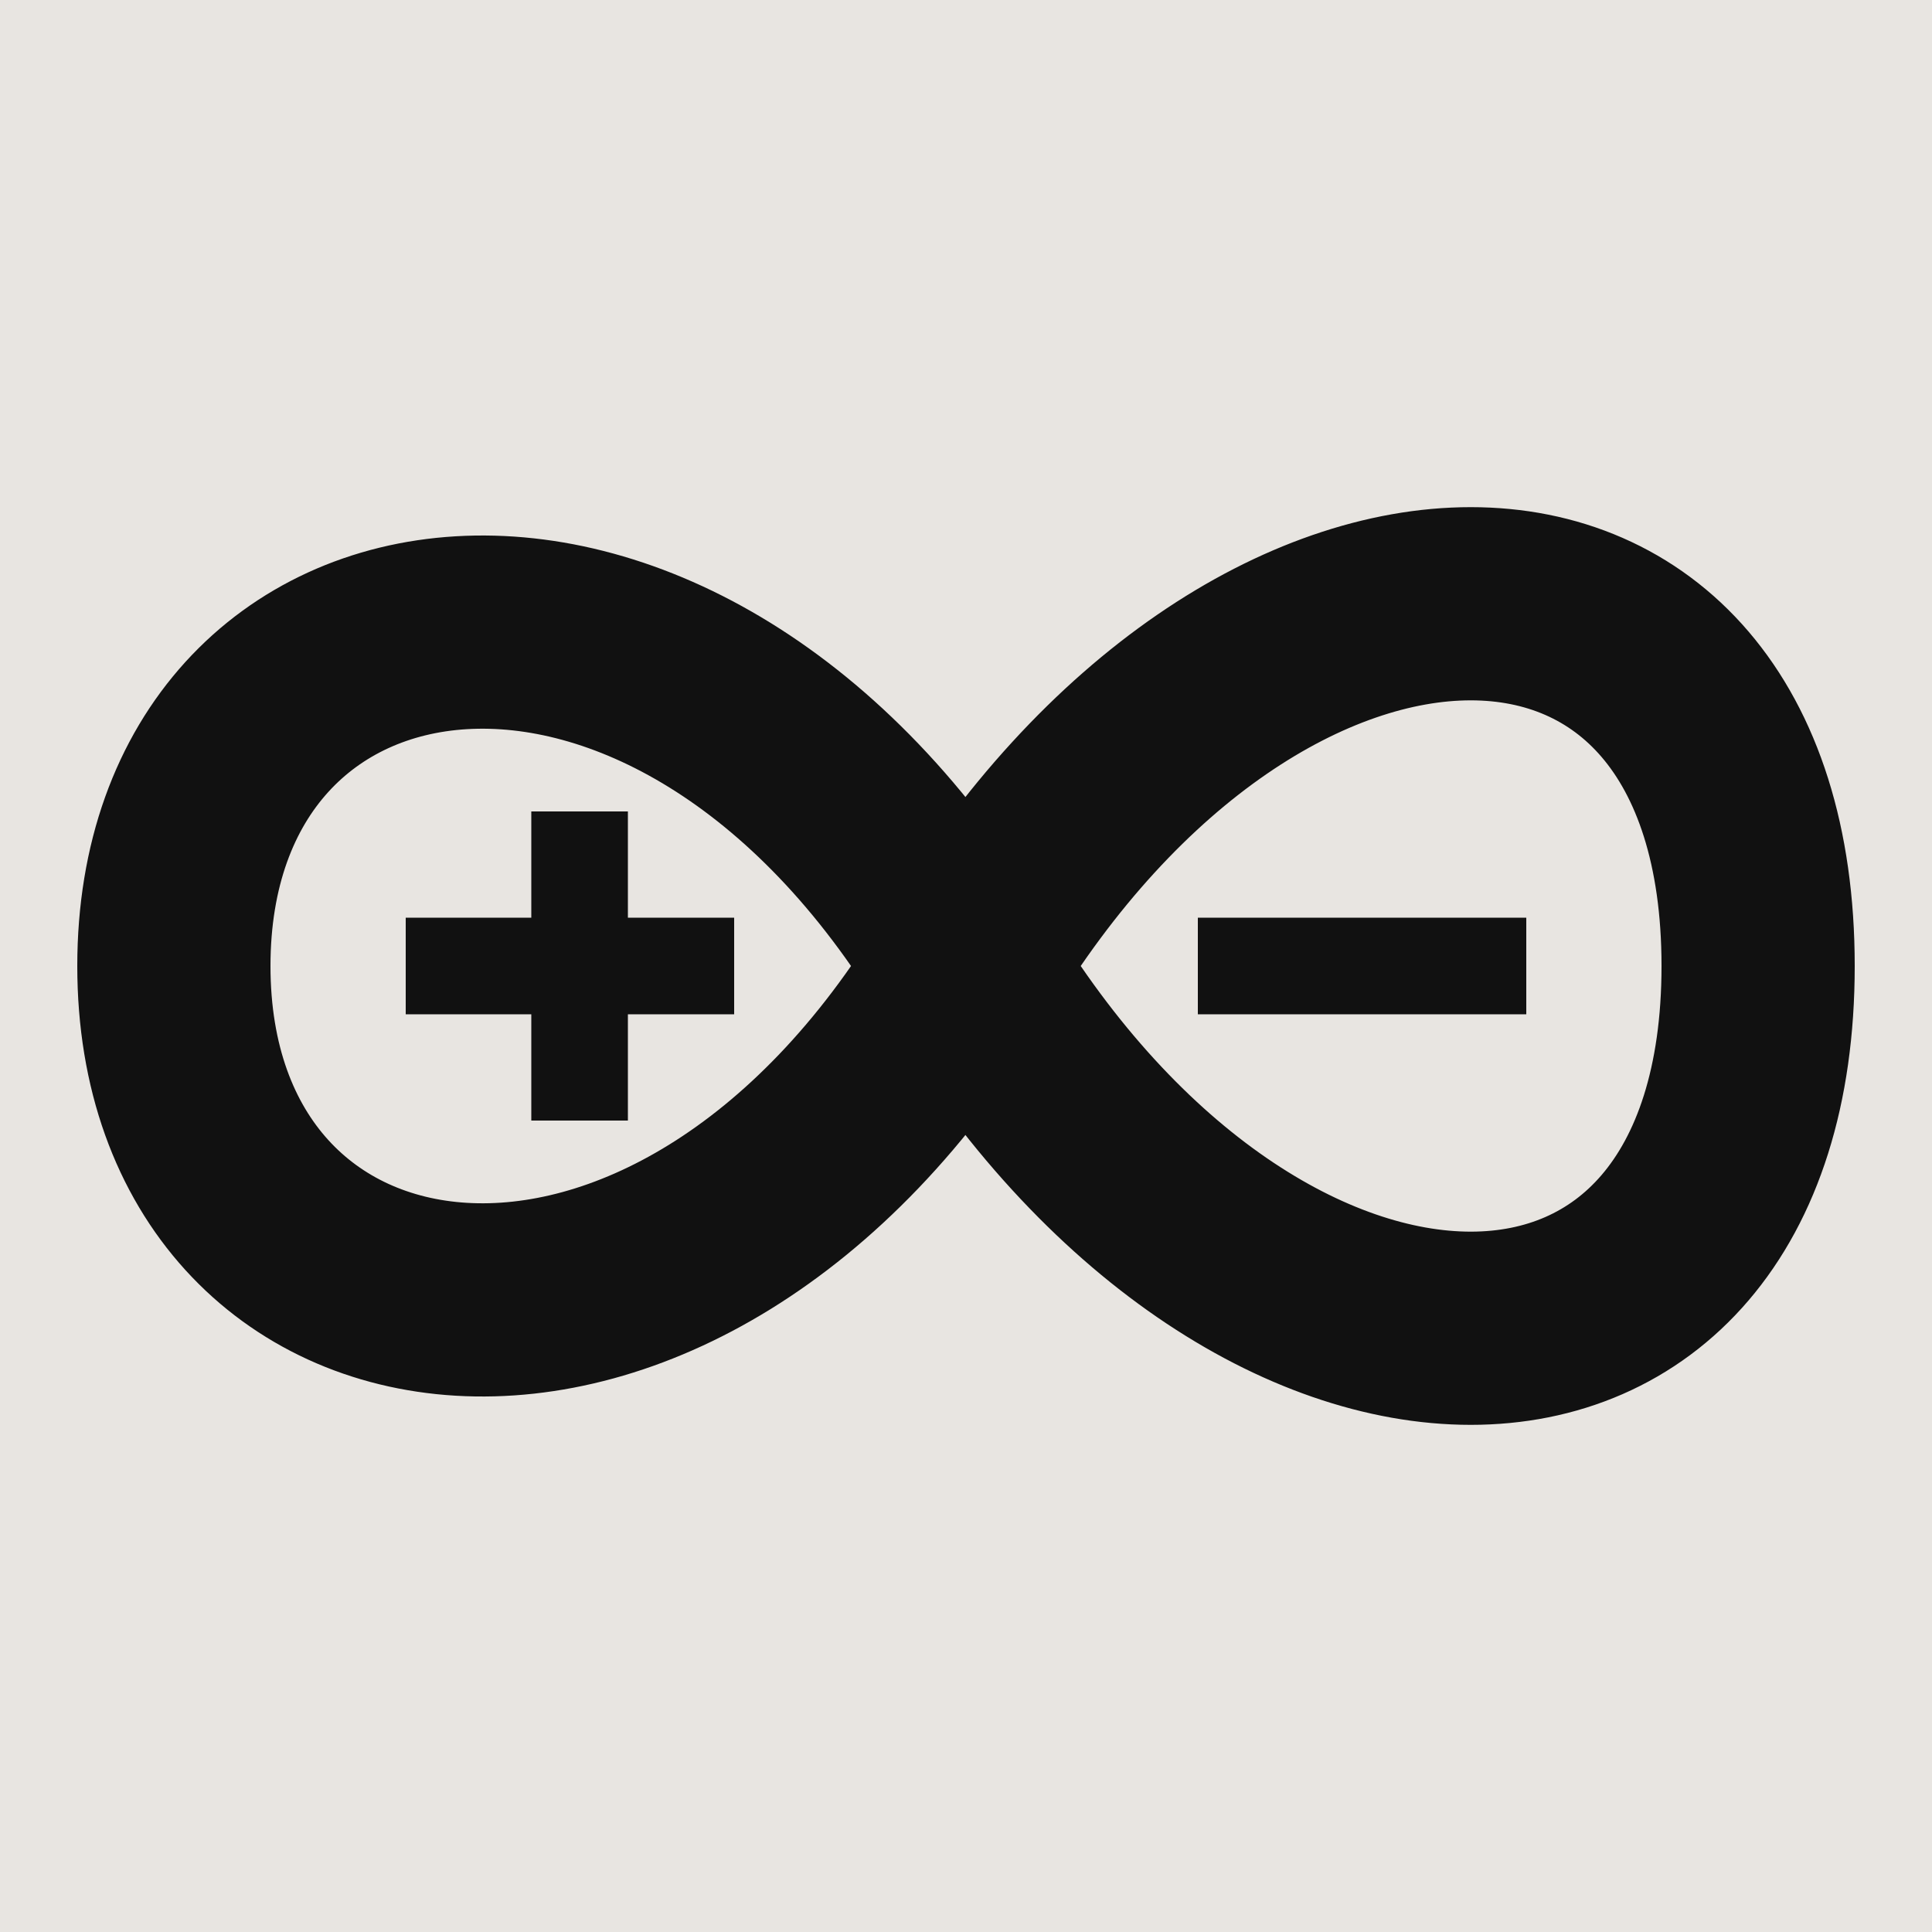
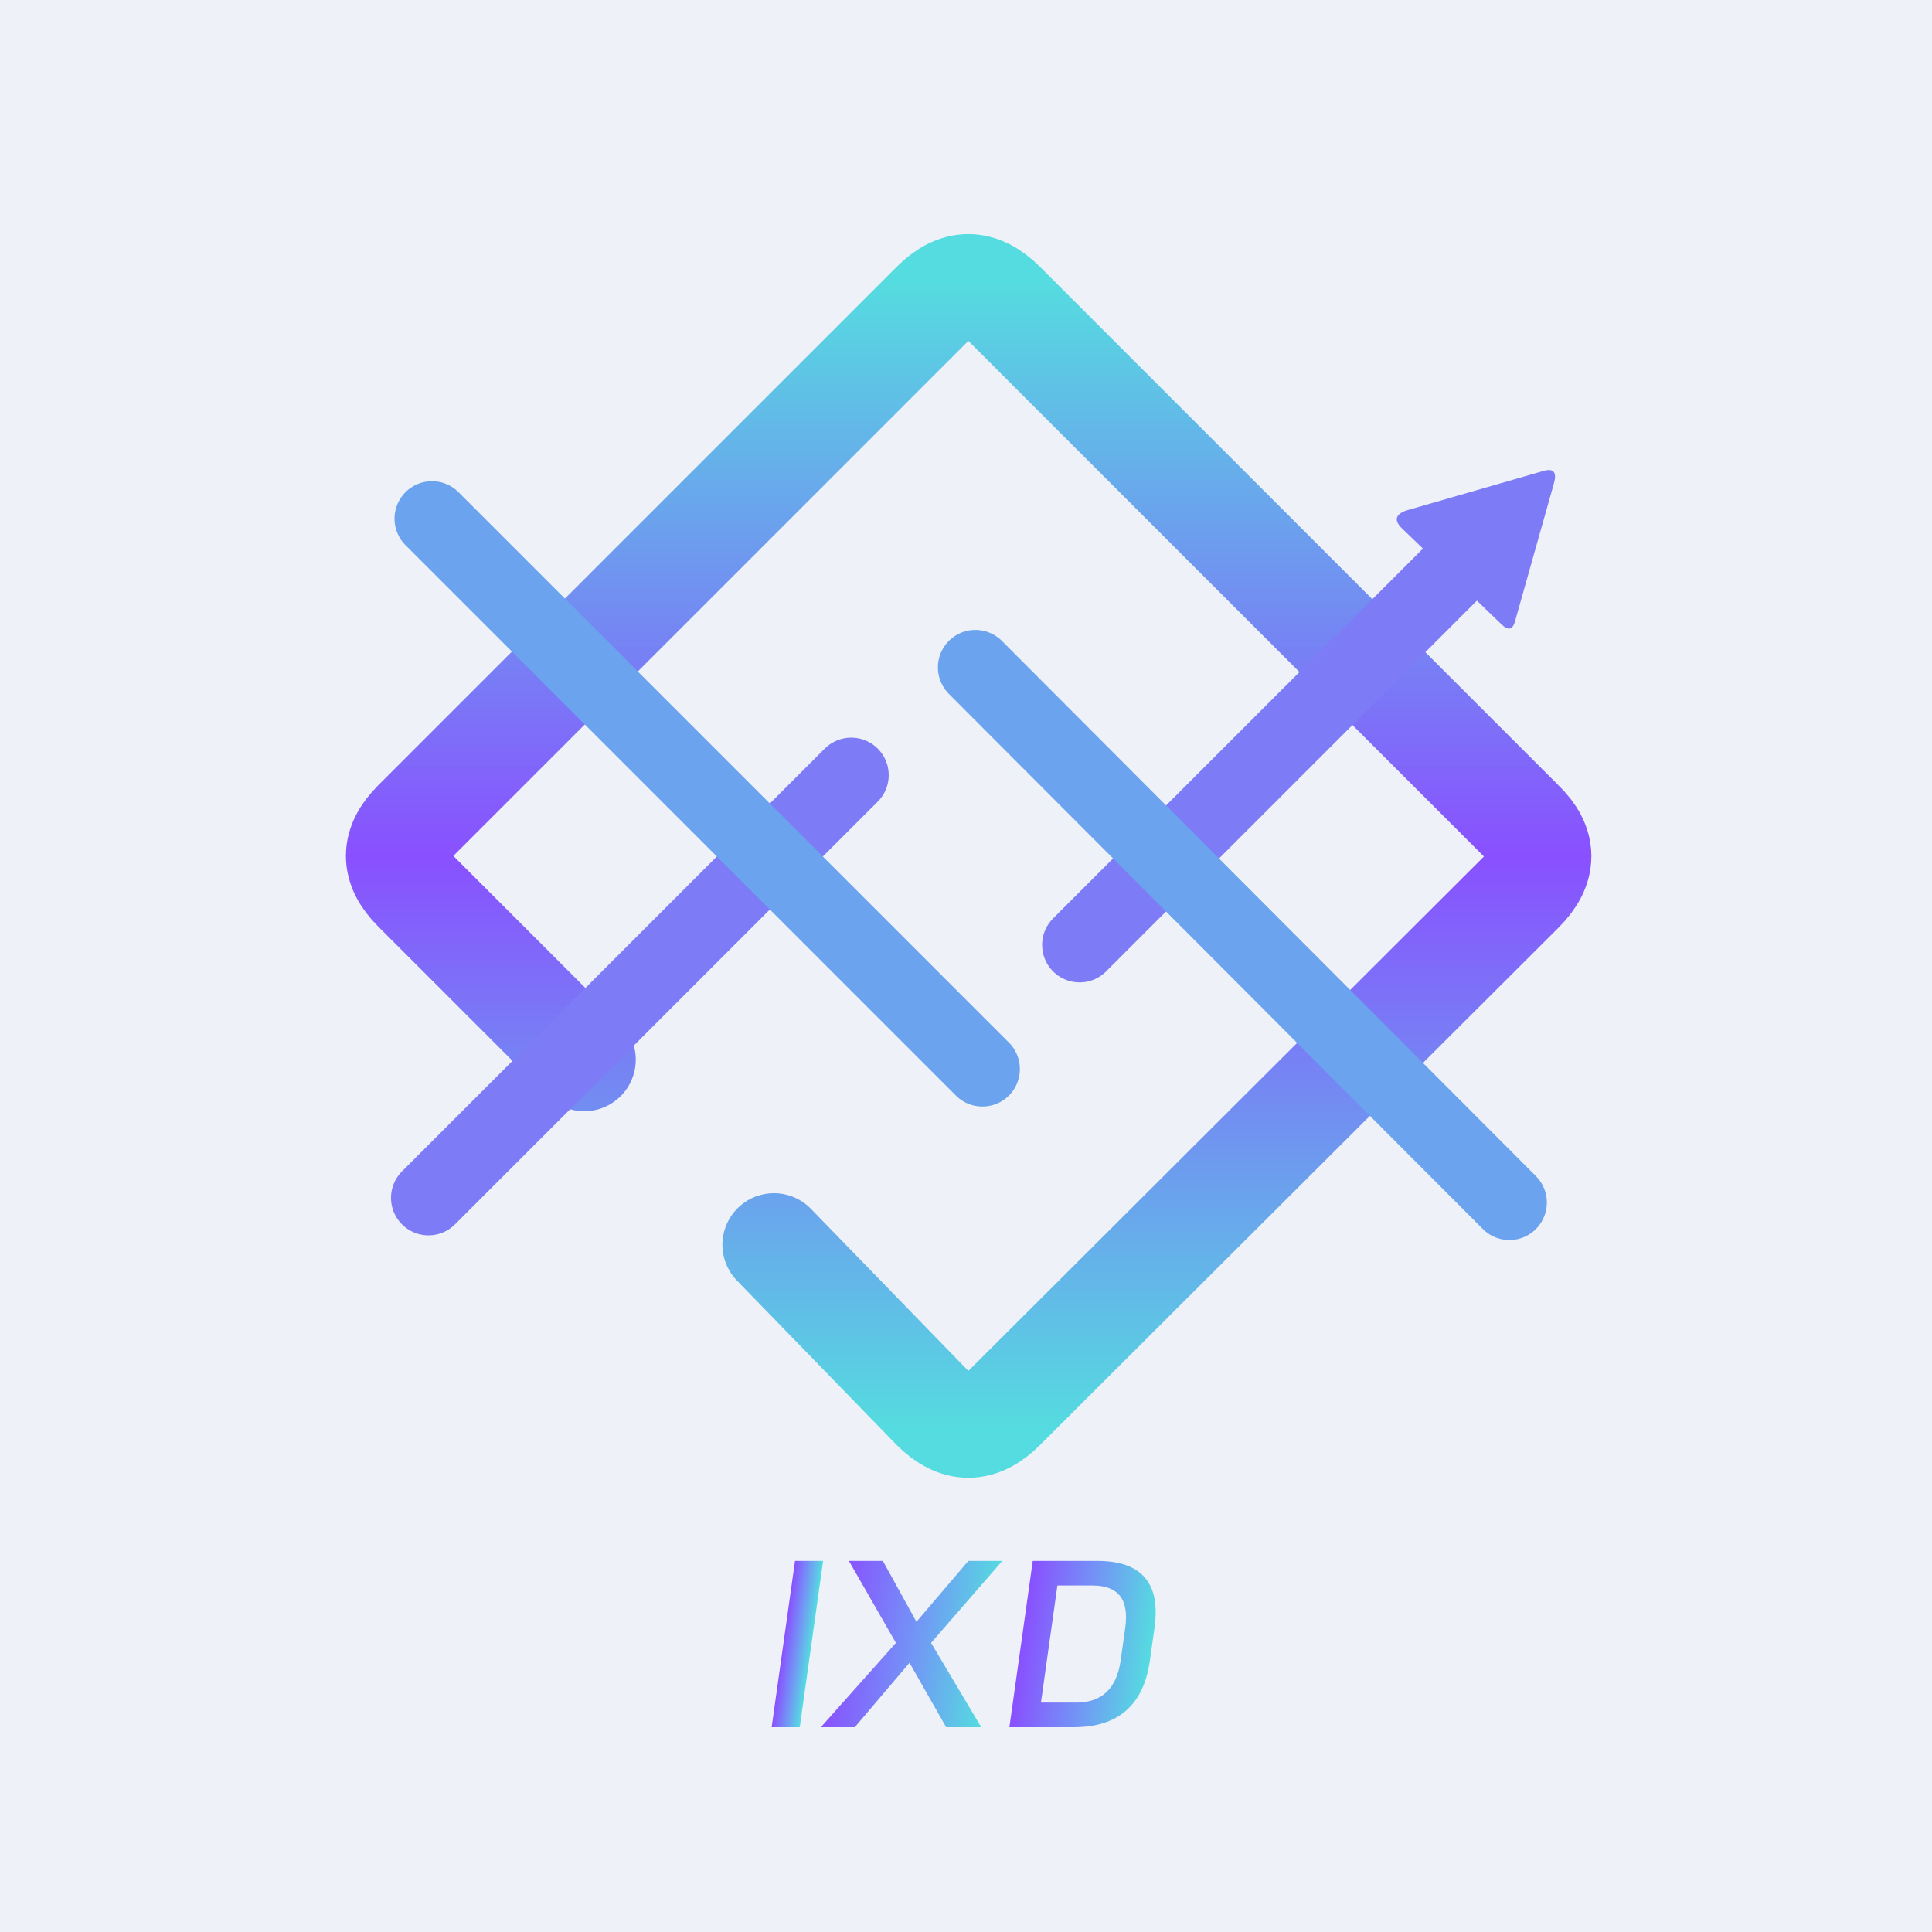
- <svg xmlns="http://www.w3.org/2000/svg" viewBox="0 0 100 100">
-   <rect width="100" height="100" fill="#e8e5e1" />
-   <path d="M50 50C35 25 9 29 9 50s26 25 41 0 41-25 41 0-26 25-41 0" fill="none" stroke="#111" stroke-width="10" />
-   <path d="M21 50h17m-8-8v16m32-8h17" stroke="#111" stroke-width="5" />
+ <svg xmlns="http://www.w3.org/2000/svg" viewBox="0 0 512 512">
+   <rect width="512" height="512" fill="#eef2f8" />
+   <svg x="76" y="48" width="360" height="416" viewBox="200 130 1160 1340" preserveAspectRatio="xMidYMid meet" role="img" aria-label="IXD" class="ixd-mark">
+     <defs>
+       <linearGradient id="ixd-app-frame" x1="0" y1="0" x2="0" y2="1">
+         <stop stop-color="#55dce0" />
+         <stop offset=".5" stop-color="#8950ff" />
+         <stop offset="1" stop-color="#55dce0" />
+       </linearGradient>
+       <linearGradient id="ixd-app-type">
+         <stop stop-color="#8950ff" />
+         <stop offset=".5" stop-color="#7394f6" />
+         <stop offset="1" stop-color="#55dce0" />
+       </linearGradient>
+     </defs>
+     <g class="ixd-symbol" fill="none" stroke-linecap="round" stroke-linejoin="round">
+       <path data-stroke="frame" pathLength="1" d="M454 880 L309 735 Q280 706 309 677 L752 234 Q782 204 812 234 L1255 677 Q1285 706 1255 736 L812 1178 Q782 1208 752 1178 L616 1038" stroke="url(#ixd-app-frame)" stroke-width="88" />
+       <path data-stroke="cross" pathLength="1" d="M321 998 L682 637" stroke="#7e7bf7" stroke-width="64" />
+       <path data-stroke="arrow" pathLength="1" d="M877 782 L1235 424" stroke="#7e7bf7" stroke-width="64" />
+       <path data-arrowhead="" d="M1156 411 L1274 377 Q1286 374 1282 388 L1249 505 Q1246 517 1237 508 L1152 426 Q1142 416 1156 411Z" fill="#7e7bf7" stroke="none" />
+       <path data-stroke="front-a" pathLength="1" d="M324 418 L794 888" stroke="#6ba3ef" stroke-width="64" />
+       <path data-stroke="front-b" pathLength="1" d="M788 545 L1244 1002" stroke="#6ba3ef" stroke-width="64" />
+     </g>
+     <g fill="url(#ixd-app-type)" class="ixd-word" transform="translate(634 1308) skewX(-8)">
+       <path data-letter="" d="M0 0H24V142H0Z" />
+       <path data-letter="" d="M46 0H75L111 52L148 0H177L126 70L179 142H149L110 87L71 142H42L96 70Z" />
+       <path data-letter="" fill-rule="evenodd" d="M203 0H258Q315 0 315 57V85Q315 142 258 142H203ZM227 21V121H257Q290 121 290 85V57Q290 21 257 21Z" />
+     </g>
+   </svg>
</svg>
